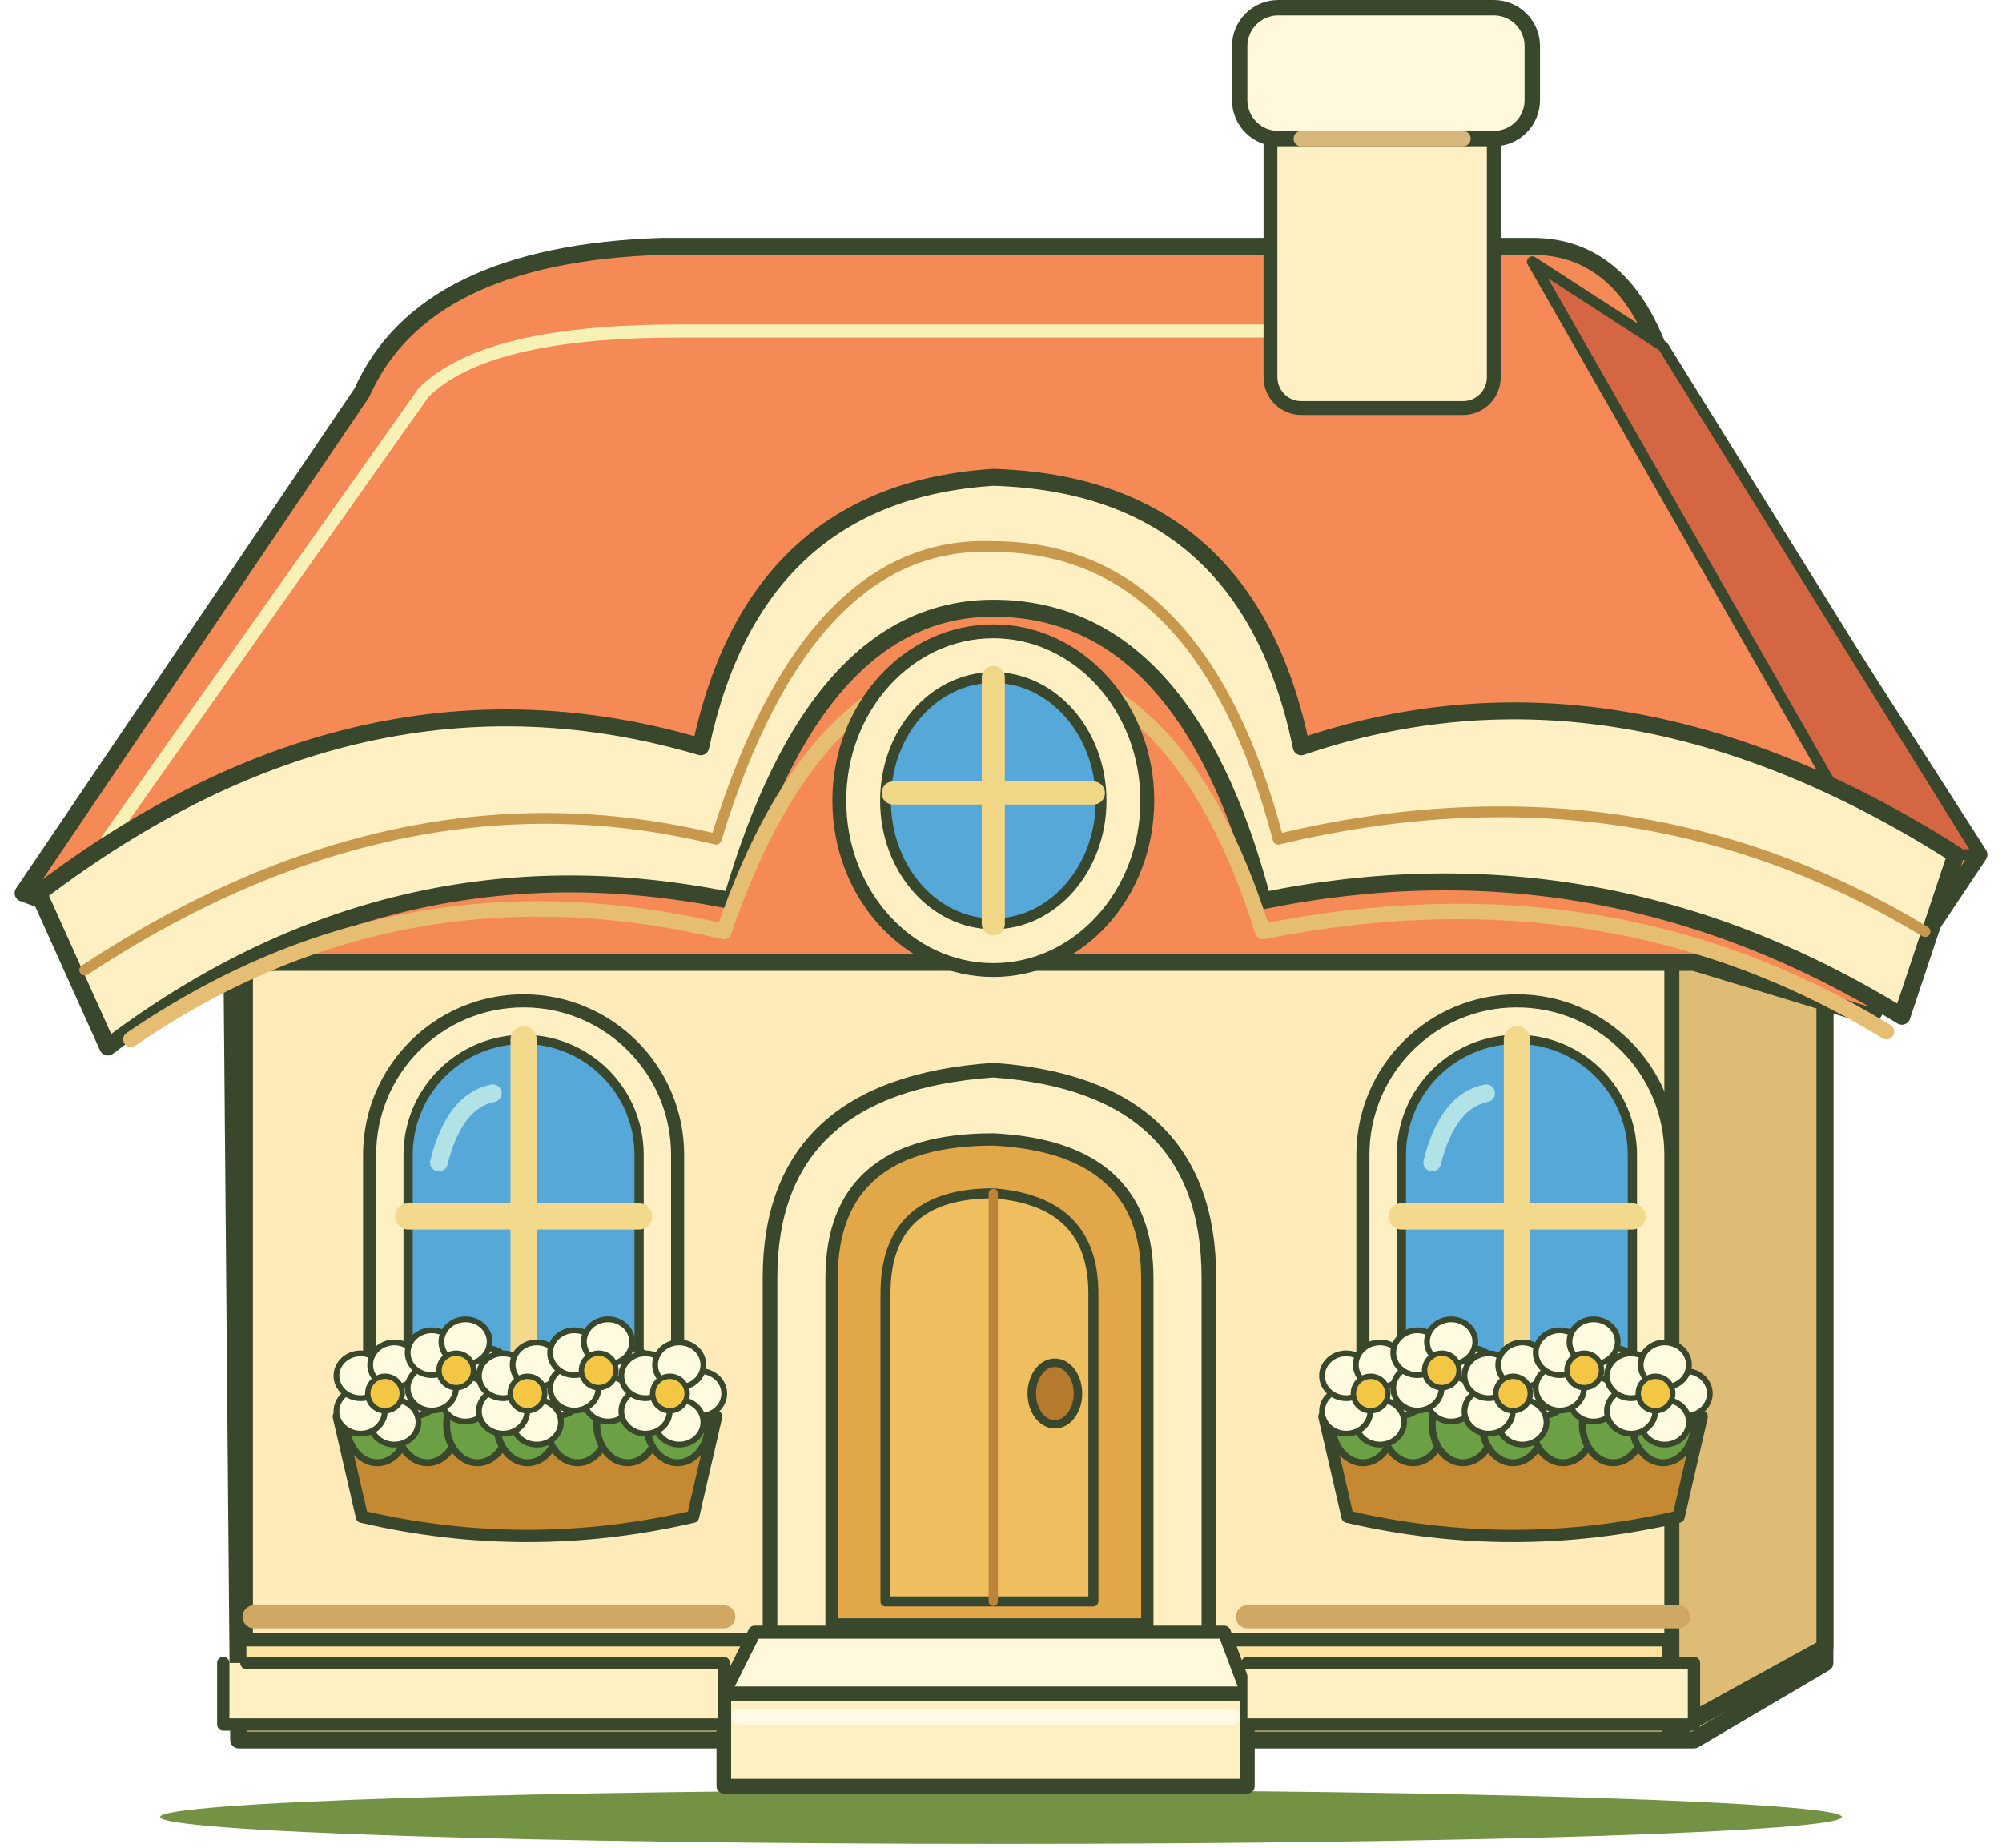
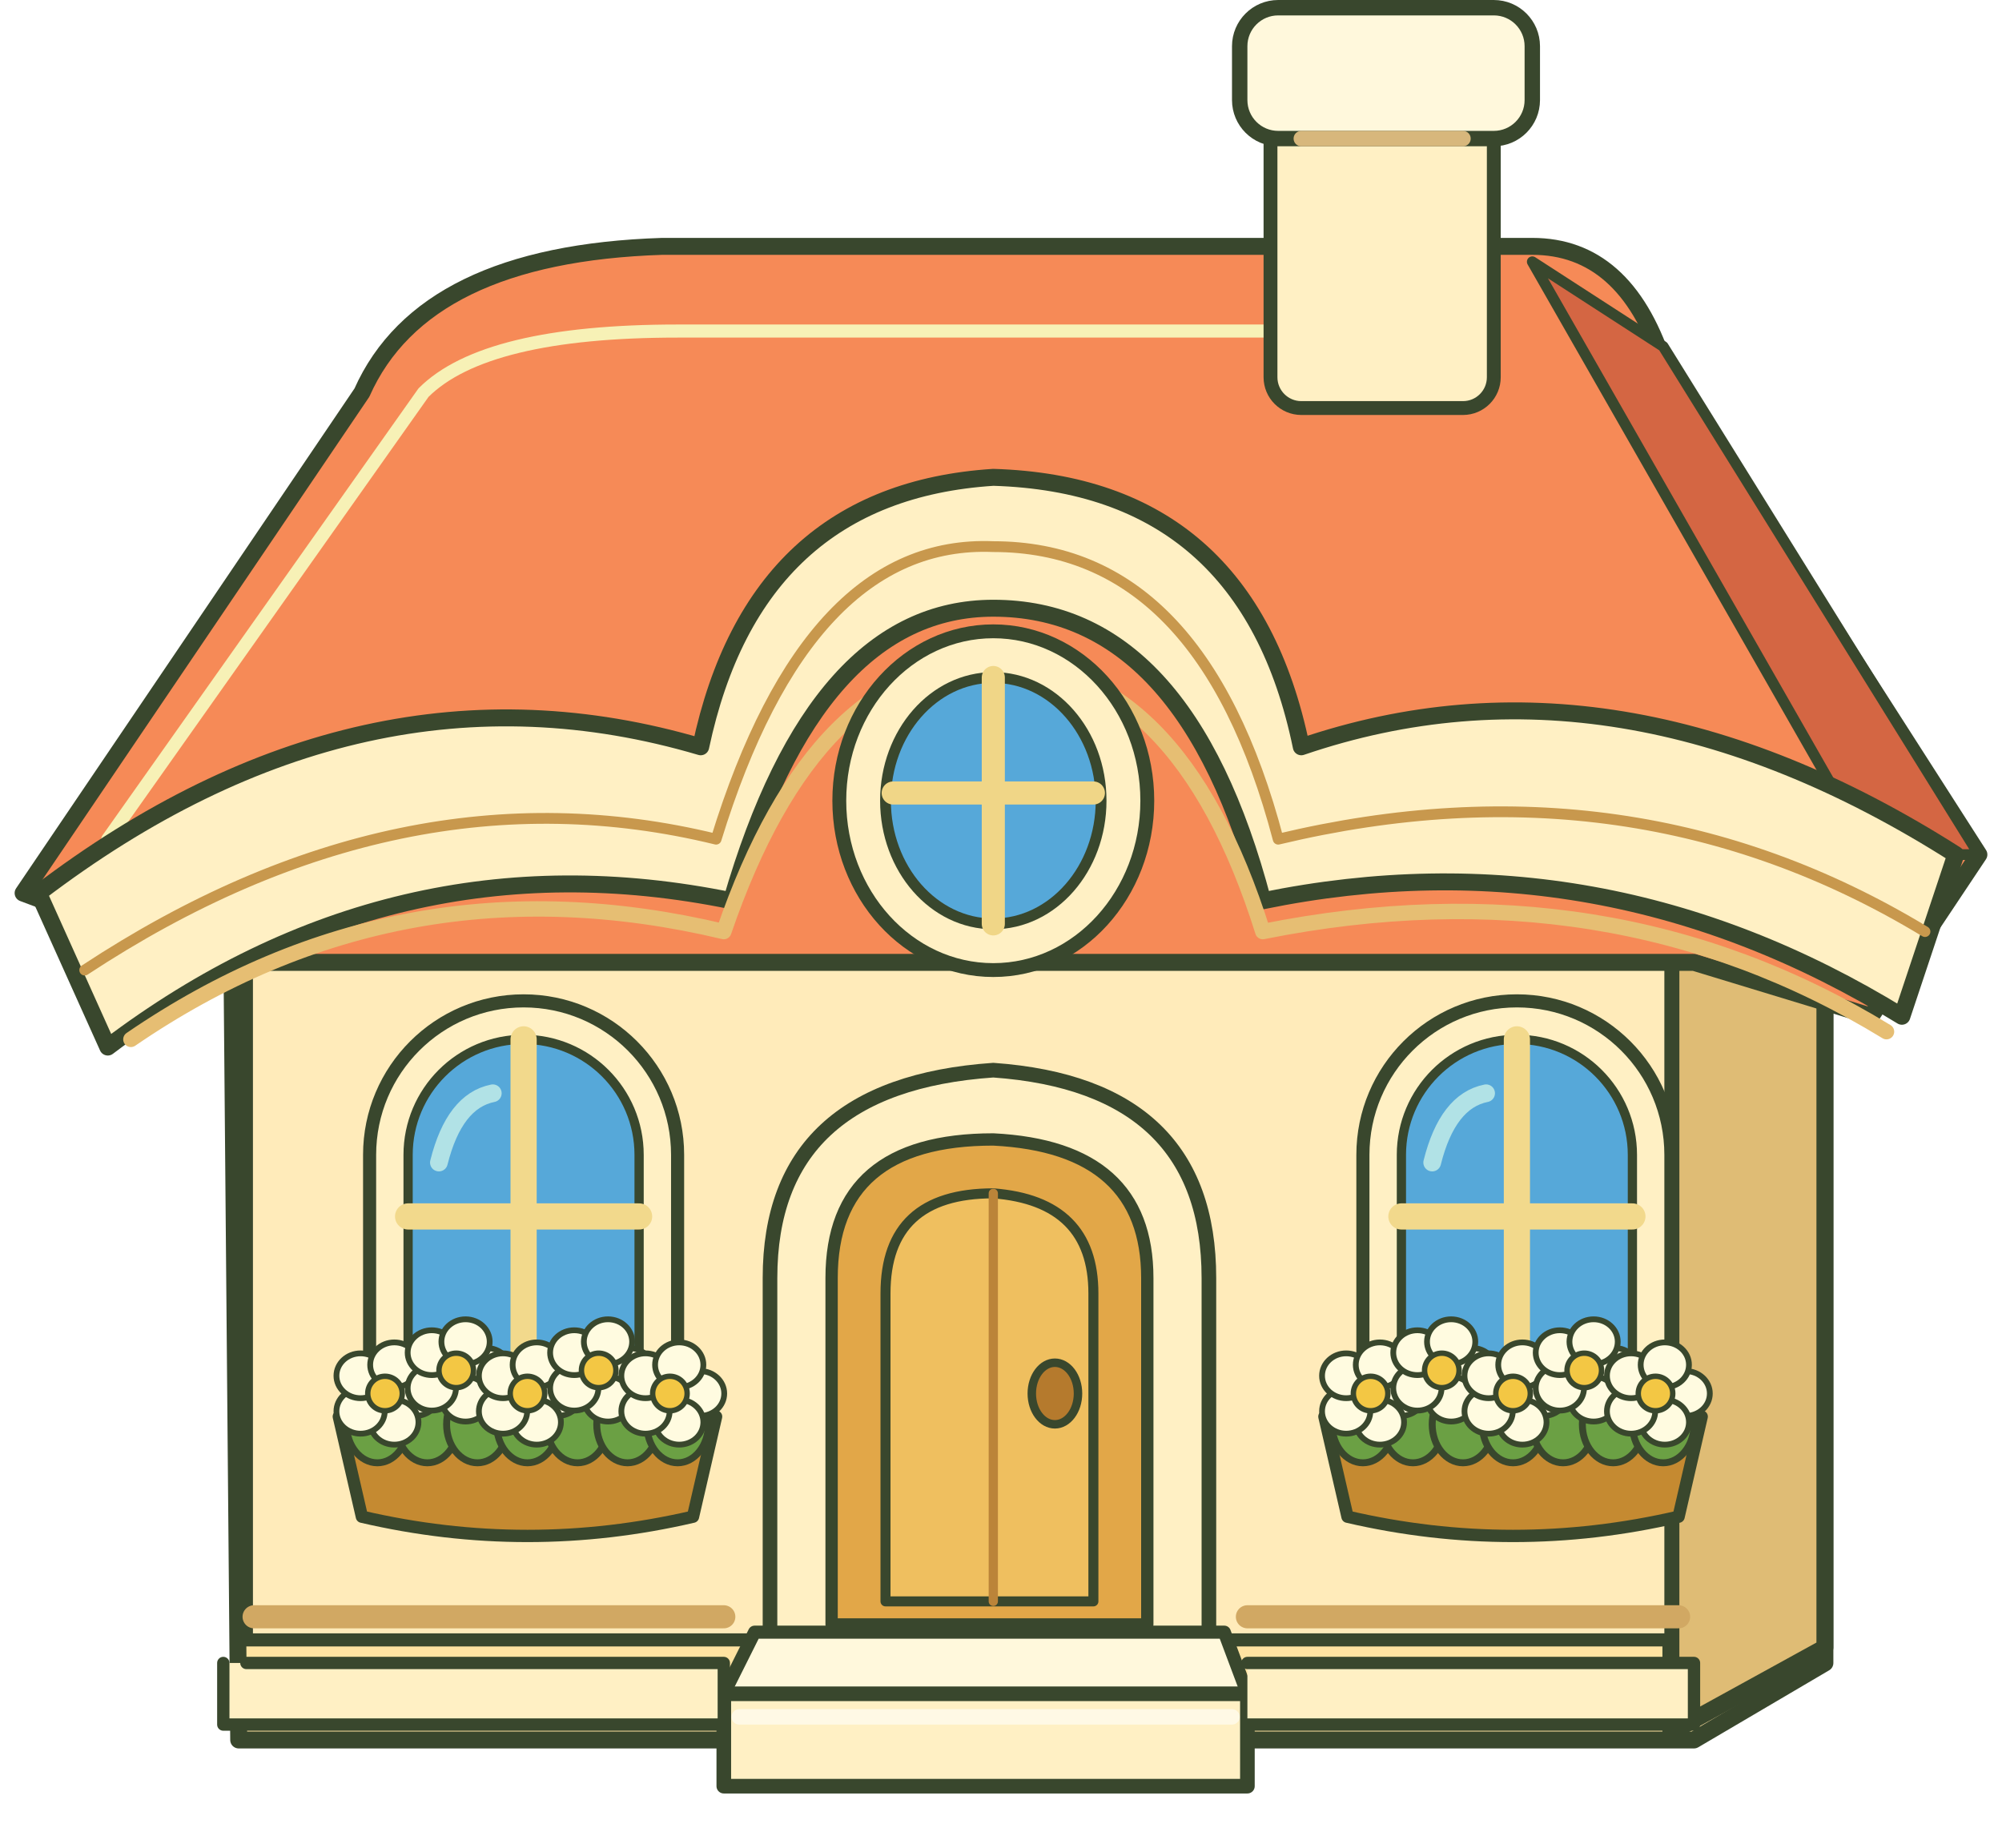
<svg xmlns="http://www.w3.org/2000/svg" width="260" height="240" viewBox="0 0 260 240">
  <g stroke-linecap="round" stroke-linejoin="round">
-     <ellipse cx="130.0" cy="236" rx="109.2" ry="3.5" fill="#739243" stroke="#39472d" stroke-width="0" />
    <path d="M30 111H237V216L220 226H31Z" fill="#ffe3a1" stroke="#39472d" stroke-width="2.2" stroke-linecap="round" stroke-linejoin="round" />
    <path d="M217 115L237 109V214L217 225Z" fill="#dfbc75" stroke="#39472d" stroke-width="2.2" stroke-linecap="round" stroke-linejoin="round" />
    <path d="M32 117H217V213H32Z" fill="#ffebba" stroke="#39472d" stroke-width="1.7" stroke-linecap="round" stroke-linejoin="round" />
    <path d="M3 116L47 51Q55 33 86 32H199Q211 32 216 47L257 111 243 132 220 125H27Z" fill="#f68a57" stroke="#39472d" stroke-width="2.2" stroke-linecap="round" stroke-linejoin="round" />
    <path d="M199 34L243 111 257 111 216 45Z" fill="#d46643" stroke="#39472d" stroke-width="1.4" stroke-linecap="round" stroke-linejoin="round" />
    <path d="M14 109L55 51Q63 43 88 43H191" fill="none" stroke="#f7f1b6" stroke-width="1.7" stroke-linecap="round" stroke-linejoin="round" />
    <path d="M5 116Q47 84 91 97Q98 64 129 62Q162 63 169 97Q210 83 254 111L247 132Q208 108 164 117Q154 79 129 79Q106 79 95 117Q51 108 14 136Z" fill="#fff0c4" stroke="#39472d" stroke-width="2.2" stroke-linecap="round" stroke-linejoin="round" />
    <path d="M11 126Q52 99 93 109Q105 70 129 71Q156 71 166 109Q212 98 250 121" fill="none" stroke="#c8984d" stroke-width="1.4" stroke-linecap="round" stroke-linejoin="round" />
    <path d="M17 135Q52 111 94 121Q106 86 129 86Q153 86 164 121Q209 112 245 134" fill="none" stroke="#e6be73" stroke-width="2" stroke-linecap="round" stroke-linejoin="round" />
    <rect x="165" y="14" width="29" height="39" rx="4" fill="#fff0c4" stroke="#39472d" stroke-width="1.8" />
    <rect x="161" y="1" width="38" height="17" rx="5" fill="#fff8dc" stroke="#39472d" stroke-width="2" />
    <path d="M169 18H190" fill="none" stroke="#d7b77c" stroke-width="2" stroke-linecap="round" stroke-linejoin="round" />
    <ellipse cx="129" cy="104" rx="20" ry="22" fill="#fff0c4" stroke="#39472d" stroke-width="1.8" />
    <ellipse cx="129" cy="104" rx="14" ry="16" fill="#56a8d9" stroke="#39472d" stroke-width="1.4" />
    <path d="M129 88V120M116 103H142" fill="none" stroke="#f0d687" stroke-width="3" stroke-linecap="round" stroke-linejoin="round" />
    <path d="M48 187V150.0a20.0 20.0 0 0 1 40 0V187Z" fill="#fff0c4" stroke="#39472d" stroke-width="1.7" stroke-linecap="round" stroke-linejoin="round" />
    <path d="M53 183V150.0a15.0 15.0 0 0 1 30 0V183Z" fill="#56a8d9" stroke="#39472d" stroke-width="1.2" stroke-linecap="round" stroke-linejoin="round" />
    <path d="M68.0 135v49M53 158h30" fill="none" stroke="#f2d98c" stroke-width="3.4" stroke-linecap="round" stroke-linejoin="round" />
    <path d="M57 151q2-8 7-9" fill="none" stroke="#b1e2e6" stroke-width="2.3" stroke-linecap="round" stroke-linejoin="round" />
    <path d="M177 187V150.0a20.0 20.0 0 0 1 40 0V187Z" fill="#fff0c4" stroke="#39472d" stroke-width="1.7" stroke-linecap="round" stroke-linejoin="round" />
    <path d="M182 183V150.0a15.0 15.0 0 0 1 30 0V183Z" fill="#56a8d9" stroke="#39472d" stroke-width="1.2" stroke-linecap="round" stroke-linejoin="round" />
    <path d="M197.0 135v49M182 158h30" fill="none" stroke="#f2d98c" stroke-width="3.4" stroke-linecap="round" stroke-linejoin="round" />
    <path d="M186 151q2-8 7-9" fill="none" stroke="#b1e2e6" stroke-width="2.3" stroke-linecap="round" stroke-linejoin="round" />
    <path d="M44 184h49l-3 13q-21.5 5 -43 0Z" fill="#c58a31" stroke="#39472d" stroke-width="1.6" stroke-linecap="round" stroke-linejoin="round" />
    <ellipse cx="49.0" cy="185" rx="4" ry="5" fill="#6ba044" stroke="#39472d" stroke-width="0.9" />
    <ellipse cx="55.5" cy="185" rx="4" ry="5" fill="#6ba044" stroke="#39472d" stroke-width="0.9" />
    <ellipse cx="62.0" cy="185" rx="4" ry="5" fill="#6ba044" stroke="#39472d" stroke-width="0.9" />
    <ellipse cx="68.5" cy="185" rx="4" ry="5" fill="#6ba044" stroke="#39472d" stroke-width="0.9" />
    <ellipse cx="75.0" cy="185" rx="4" ry="5" fill="#6ba044" stroke="#39472d" stroke-width="0.9" />
    <ellipse cx="81.5" cy="185" rx="4" ry="5" fill="#6ba044" stroke="#39472d" stroke-width="0.9" />
    <ellipse cx="88.0" cy="185" rx="4" ry="5" fill="#6ba044" stroke="#39472d" stroke-width="0.9" />
    <ellipse cx="53.92" cy="181.0" rx="3.136" ry="2.912" fill="#fffbe0" stroke="#39472d" stroke-width="0.75" />
    <ellipse cx="51.211" cy="184.728" rx="3.136" ry="2.912" fill="#fffbe0" stroke="#39472d" stroke-width="0.75" />
    <ellipse cx="46.829" cy="183.304" rx="3.136" ry="2.912" fill="#fffbe0" stroke="#39472d" stroke-width="0.75" />
    <ellipse cx="46.829" cy="178.696" rx="3.136" ry="2.912" fill="#fffbe0" stroke="#39472d" stroke-width="0.75" />
    <ellipse cx="51.211" cy="177.272" rx="3.136" ry="2.912" fill="#fffbe0" stroke="#39472d" stroke-width="0.75" />
    <ellipse cx="50.0" cy="181" rx="2.24" ry="2.24" fill="#f3c744" stroke="#39472d" stroke-width="0.7" />
    <ellipse cx="63.17" cy="178.0" rx="3.136" ry="2.912" fill="#fffbe0" stroke="#39472d" stroke-width="0.75" />
    <ellipse cx="60.461" cy="181.728" rx="3.136" ry="2.912" fill="#fffbe0" stroke="#39472d" stroke-width="0.75" />
    <ellipse cx="56.079" cy="180.304" rx="3.136" ry="2.912" fill="#fffbe0" stroke="#39472d" stroke-width="0.75" />
    <ellipse cx="56.079" cy="175.696" rx="3.136" ry="2.912" fill="#fffbe0" stroke="#39472d" stroke-width="0.75" />
    <ellipse cx="60.461" cy="174.272" rx="3.136" ry="2.912" fill="#fffbe0" stroke="#39472d" stroke-width="0.75" />
    <ellipse cx="59.25" cy="178" rx="2.24" ry="2.24" fill="#f3c744" stroke="#39472d" stroke-width="0.7" />
    <ellipse cx="72.42" cy="181.0" rx="3.136" ry="2.912" fill="#fffbe0" stroke="#39472d" stroke-width="0.75" />
    <ellipse cx="69.711" cy="184.728" rx="3.136" ry="2.912" fill="#fffbe0" stroke="#39472d" stroke-width="0.75" />
    <ellipse cx="65.329" cy="183.304" rx="3.136" ry="2.912" fill="#fffbe0" stroke="#39472d" stroke-width="0.75" />
    <ellipse cx="65.329" cy="178.696" rx="3.136" ry="2.912" fill="#fffbe0" stroke="#39472d" stroke-width="0.75" />
    <ellipse cx="69.711" cy="177.272" rx="3.136" ry="2.912" fill="#fffbe0" stroke="#39472d" stroke-width="0.75" />
    <ellipse cx="68.5" cy="181" rx="2.24" ry="2.24" fill="#f3c744" stroke="#39472d" stroke-width="0.7" />
    <ellipse cx="81.67" cy="178.0" rx="3.136" ry="2.912" fill="#fffbe0" stroke="#39472d" stroke-width="0.75" />
    <ellipse cx="78.961" cy="181.728" rx="3.136" ry="2.912" fill="#fffbe0" stroke="#39472d" stroke-width="0.75" />
    <ellipse cx="74.579" cy="180.304" rx="3.136" ry="2.912" fill="#fffbe0" stroke="#39472d" stroke-width="0.75" />
    <ellipse cx="74.579" cy="175.696" rx="3.136" ry="2.912" fill="#fffbe0" stroke="#39472d" stroke-width="0.75" />
    <ellipse cx="78.961" cy="174.272" rx="3.136" ry="2.912" fill="#fffbe0" stroke="#39472d" stroke-width="0.75" />
    <ellipse cx="77.75" cy="178" rx="2.24" ry="2.24" fill="#f3c744" stroke="#39472d" stroke-width="0.7" />
    <ellipse cx="90.92" cy="181.0" rx="3.136" ry="2.912" fill="#fffbe0" stroke="#39472d" stroke-width="0.75" />
    <ellipse cx="88.211" cy="184.728" rx="3.136" ry="2.912" fill="#fffbe0" stroke="#39472d" stroke-width="0.75" />
    <ellipse cx="83.829" cy="183.304" rx="3.136" ry="2.912" fill="#fffbe0" stroke="#39472d" stroke-width="0.75" />
    <ellipse cx="83.829" cy="178.696" rx="3.136" ry="2.912" fill="#fffbe0" stroke="#39472d" stroke-width="0.75" />
    <ellipse cx="88.211" cy="177.272" rx="3.136" ry="2.912" fill="#fffbe0" stroke="#39472d" stroke-width="0.75" />
    <ellipse cx="87.0" cy="181" rx="2.24" ry="2.24" fill="#f3c744" stroke="#39472d" stroke-width="0.7" />
    <path d="M172 184h49l-3 13q-21.5 5 -43 0Z" fill="#c58a31" stroke="#39472d" stroke-width="1.6" stroke-linecap="round" stroke-linejoin="round" />
    <ellipse cx="177.0" cy="185" rx="4" ry="5" fill="#6ba044" stroke="#39472d" stroke-width="0.9" />
    <ellipse cx="183.5" cy="185" rx="4" ry="5" fill="#6ba044" stroke="#39472d" stroke-width="0.9" />
    <ellipse cx="190.0" cy="185" rx="4" ry="5" fill="#6ba044" stroke="#39472d" stroke-width="0.9" />
    <ellipse cx="196.5" cy="185" rx="4" ry="5" fill="#6ba044" stroke="#39472d" stroke-width="0.9" />
    <ellipse cx="203.0" cy="185" rx="4" ry="5" fill="#6ba044" stroke="#39472d" stroke-width="0.9" />
    <ellipse cx="209.5" cy="185" rx="4" ry="5" fill="#6ba044" stroke="#39472d" stroke-width="0.9" />
    <ellipse cx="216.0" cy="185" rx="4" ry="5" fill="#6ba044" stroke="#39472d" stroke-width="0.9" />
    <ellipse cx="181.92" cy="181.0" rx="3.136" ry="2.912" fill="#fffbe0" stroke="#39472d" stroke-width="0.75" />
    <ellipse cx="179.211" cy="184.728" rx="3.136" ry="2.912" fill="#fffbe0" stroke="#39472d" stroke-width="0.75" />
    <ellipse cx="174.829" cy="183.304" rx="3.136" ry="2.912" fill="#fffbe0" stroke="#39472d" stroke-width="0.75" />
    <ellipse cx="174.829" cy="178.696" rx="3.136" ry="2.912" fill="#fffbe0" stroke="#39472d" stroke-width="0.75" />
    <ellipse cx="179.211" cy="177.272" rx="3.136" ry="2.912" fill="#fffbe0" stroke="#39472d" stroke-width="0.75" />
    <ellipse cx="178.0" cy="181" rx="2.24" ry="2.24" fill="#f3c744" stroke="#39472d" stroke-width="0.7" />
    <ellipse cx="191.17" cy="178.0" rx="3.136" ry="2.912" fill="#fffbe0" stroke="#39472d" stroke-width="0.75" />
    <ellipse cx="188.461" cy="181.728" rx="3.136" ry="2.912" fill="#fffbe0" stroke="#39472d" stroke-width="0.75" />
    <ellipse cx="184.079" cy="180.304" rx="3.136" ry="2.912" fill="#fffbe0" stroke="#39472d" stroke-width="0.75" />
    <ellipse cx="184.079" cy="175.696" rx="3.136" ry="2.912" fill="#fffbe0" stroke="#39472d" stroke-width="0.75" />
    <ellipse cx="188.461" cy="174.272" rx="3.136" ry="2.912" fill="#fffbe0" stroke="#39472d" stroke-width="0.75" />
    <ellipse cx="187.25" cy="178" rx="2.24" ry="2.24" fill="#f3c744" stroke="#39472d" stroke-width="0.7" />
    <ellipse cx="200.42" cy="181.0" rx="3.136" ry="2.912" fill="#fffbe0" stroke="#39472d" stroke-width="0.75" />
    <ellipse cx="197.711" cy="184.728" rx="3.136" ry="2.912" fill="#fffbe0" stroke="#39472d" stroke-width="0.75" />
    <ellipse cx="193.329" cy="183.304" rx="3.136" ry="2.912" fill="#fffbe0" stroke="#39472d" stroke-width="0.75" />
    <ellipse cx="193.329" cy="178.696" rx="3.136" ry="2.912" fill="#fffbe0" stroke="#39472d" stroke-width="0.75" />
    <ellipse cx="197.711" cy="177.272" rx="3.136" ry="2.912" fill="#fffbe0" stroke="#39472d" stroke-width="0.75" />
    <ellipse cx="196.5" cy="181" rx="2.24" ry="2.24" fill="#f3c744" stroke="#39472d" stroke-width="0.7" />
    <ellipse cx="209.67" cy="178.0" rx="3.136" ry="2.912" fill="#fffbe0" stroke="#39472d" stroke-width="0.75" />
    <ellipse cx="206.961" cy="181.728" rx="3.136" ry="2.912" fill="#fffbe0" stroke="#39472d" stroke-width="0.75" />
    <ellipse cx="202.579" cy="180.304" rx="3.136" ry="2.912" fill="#fffbe0" stroke="#39472d" stroke-width="0.75" />
    <ellipse cx="202.579" cy="175.696" rx="3.136" ry="2.912" fill="#fffbe0" stroke="#39472d" stroke-width="0.75" />
    <ellipse cx="206.961" cy="174.272" rx="3.136" ry="2.912" fill="#fffbe0" stroke="#39472d" stroke-width="0.75" />
    <ellipse cx="205.75" cy="178" rx="2.24" ry="2.24" fill="#f3c744" stroke="#39472d" stroke-width="0.7" />
    <ellipse cx="218.92" cy="181.0" rx="3.136" ry="2.912" fill="#fffbe0" stroke="#39472d" stroke-width="0.75" />
    <ellipse cx="216.211" cy="184.728" rx="3.136" ry="2.912" fill="#fffbe0" stroke="#39472d" stroke-width="0.75" />
    <ellipse cx="211.829" cy="183.304" rx="3.136" ry="2.912" fill="#fffbe0" stroke="#39472d" stroke-width="0.75" />
    <ellipse cx="211.829" cy="178.696" rx="3.136" ry="2.912" fill="#fffbe0" stroke="#39472d" stroke-width="0.75" />
    <ellipse cx="216.211" cy="177.272" rx="3.136" ry="2.912" fill="#fffbe0" stroke="#39472d" stroke-width="0.75" />
    <ellipse cx="215.0" cy="181" rx="2.24" ry="2.24" fill="#f3c744" stroke="#39472d" stroke-width="0.7" />
    <path d="M100 214V166Q100 141 129 139Q157 141 157 166V214Z" fill="#fff0c4" stroke="#39472d" stroke-width="1.9" stroke-linecap="round" stroke-linejoin="round" />
    <path d="M108 211V166Q108 148 129 148Q149 149 149 166V211Z" fill="#e2a748" stroke="#39472d" stroke-width="1.6" stroke-linecap="round" stroke-linejoin="round" />
    <path d="M115 208V168Q115 155 129 155Q142 156 142 168V208Z" fill="#efbf5f" stroke="#39472d" stroke-width="1.3" stroke-linecap="round" stroke-linejoin="round" />
    <path d="M129 155V208" fill="none" stroke="#bb8439" stroke-width="1.2" stroke-linecap="round" stroke-linejoin="round" />
    <ellipse cx="137" cy="181" rx="3" ry="4" fill="#b57a2d" stroke="#39472d" stroke-width="1.1" />
    <path d="M98 212H159L162 220H94Z" fill="#fff8dc" stroke="#39472d" stroke-width="1.7" stroke-linecap="round" stroke-linejoin="round" />
    <path d="M94 220H162V232H94Z" fill="#fff0c4" stroke="#39472d" stroke-width="1.9" stroke-linecap="round" stroke-linejoin="round" />
    <path d="M96 223H160" fill="none" stroke="#fff9e5" stroke-width="2" stroke-linecap="round" stroke-linejoin="round" />
    <path d="M33 210H94M162 210H218" fill="none" stroke="#d1a863" stroke-width="3" stroke-linecap="round" stroke-linejoin="round" />
    <path d="M32 216H94V224H29V216M162 216H220V224H162" fill="#fff0c4" stroke="#39472d" stroke-width="1.6" stroke-linecap="round" stroke-linejoin="round" />
  </g>
</svg>
